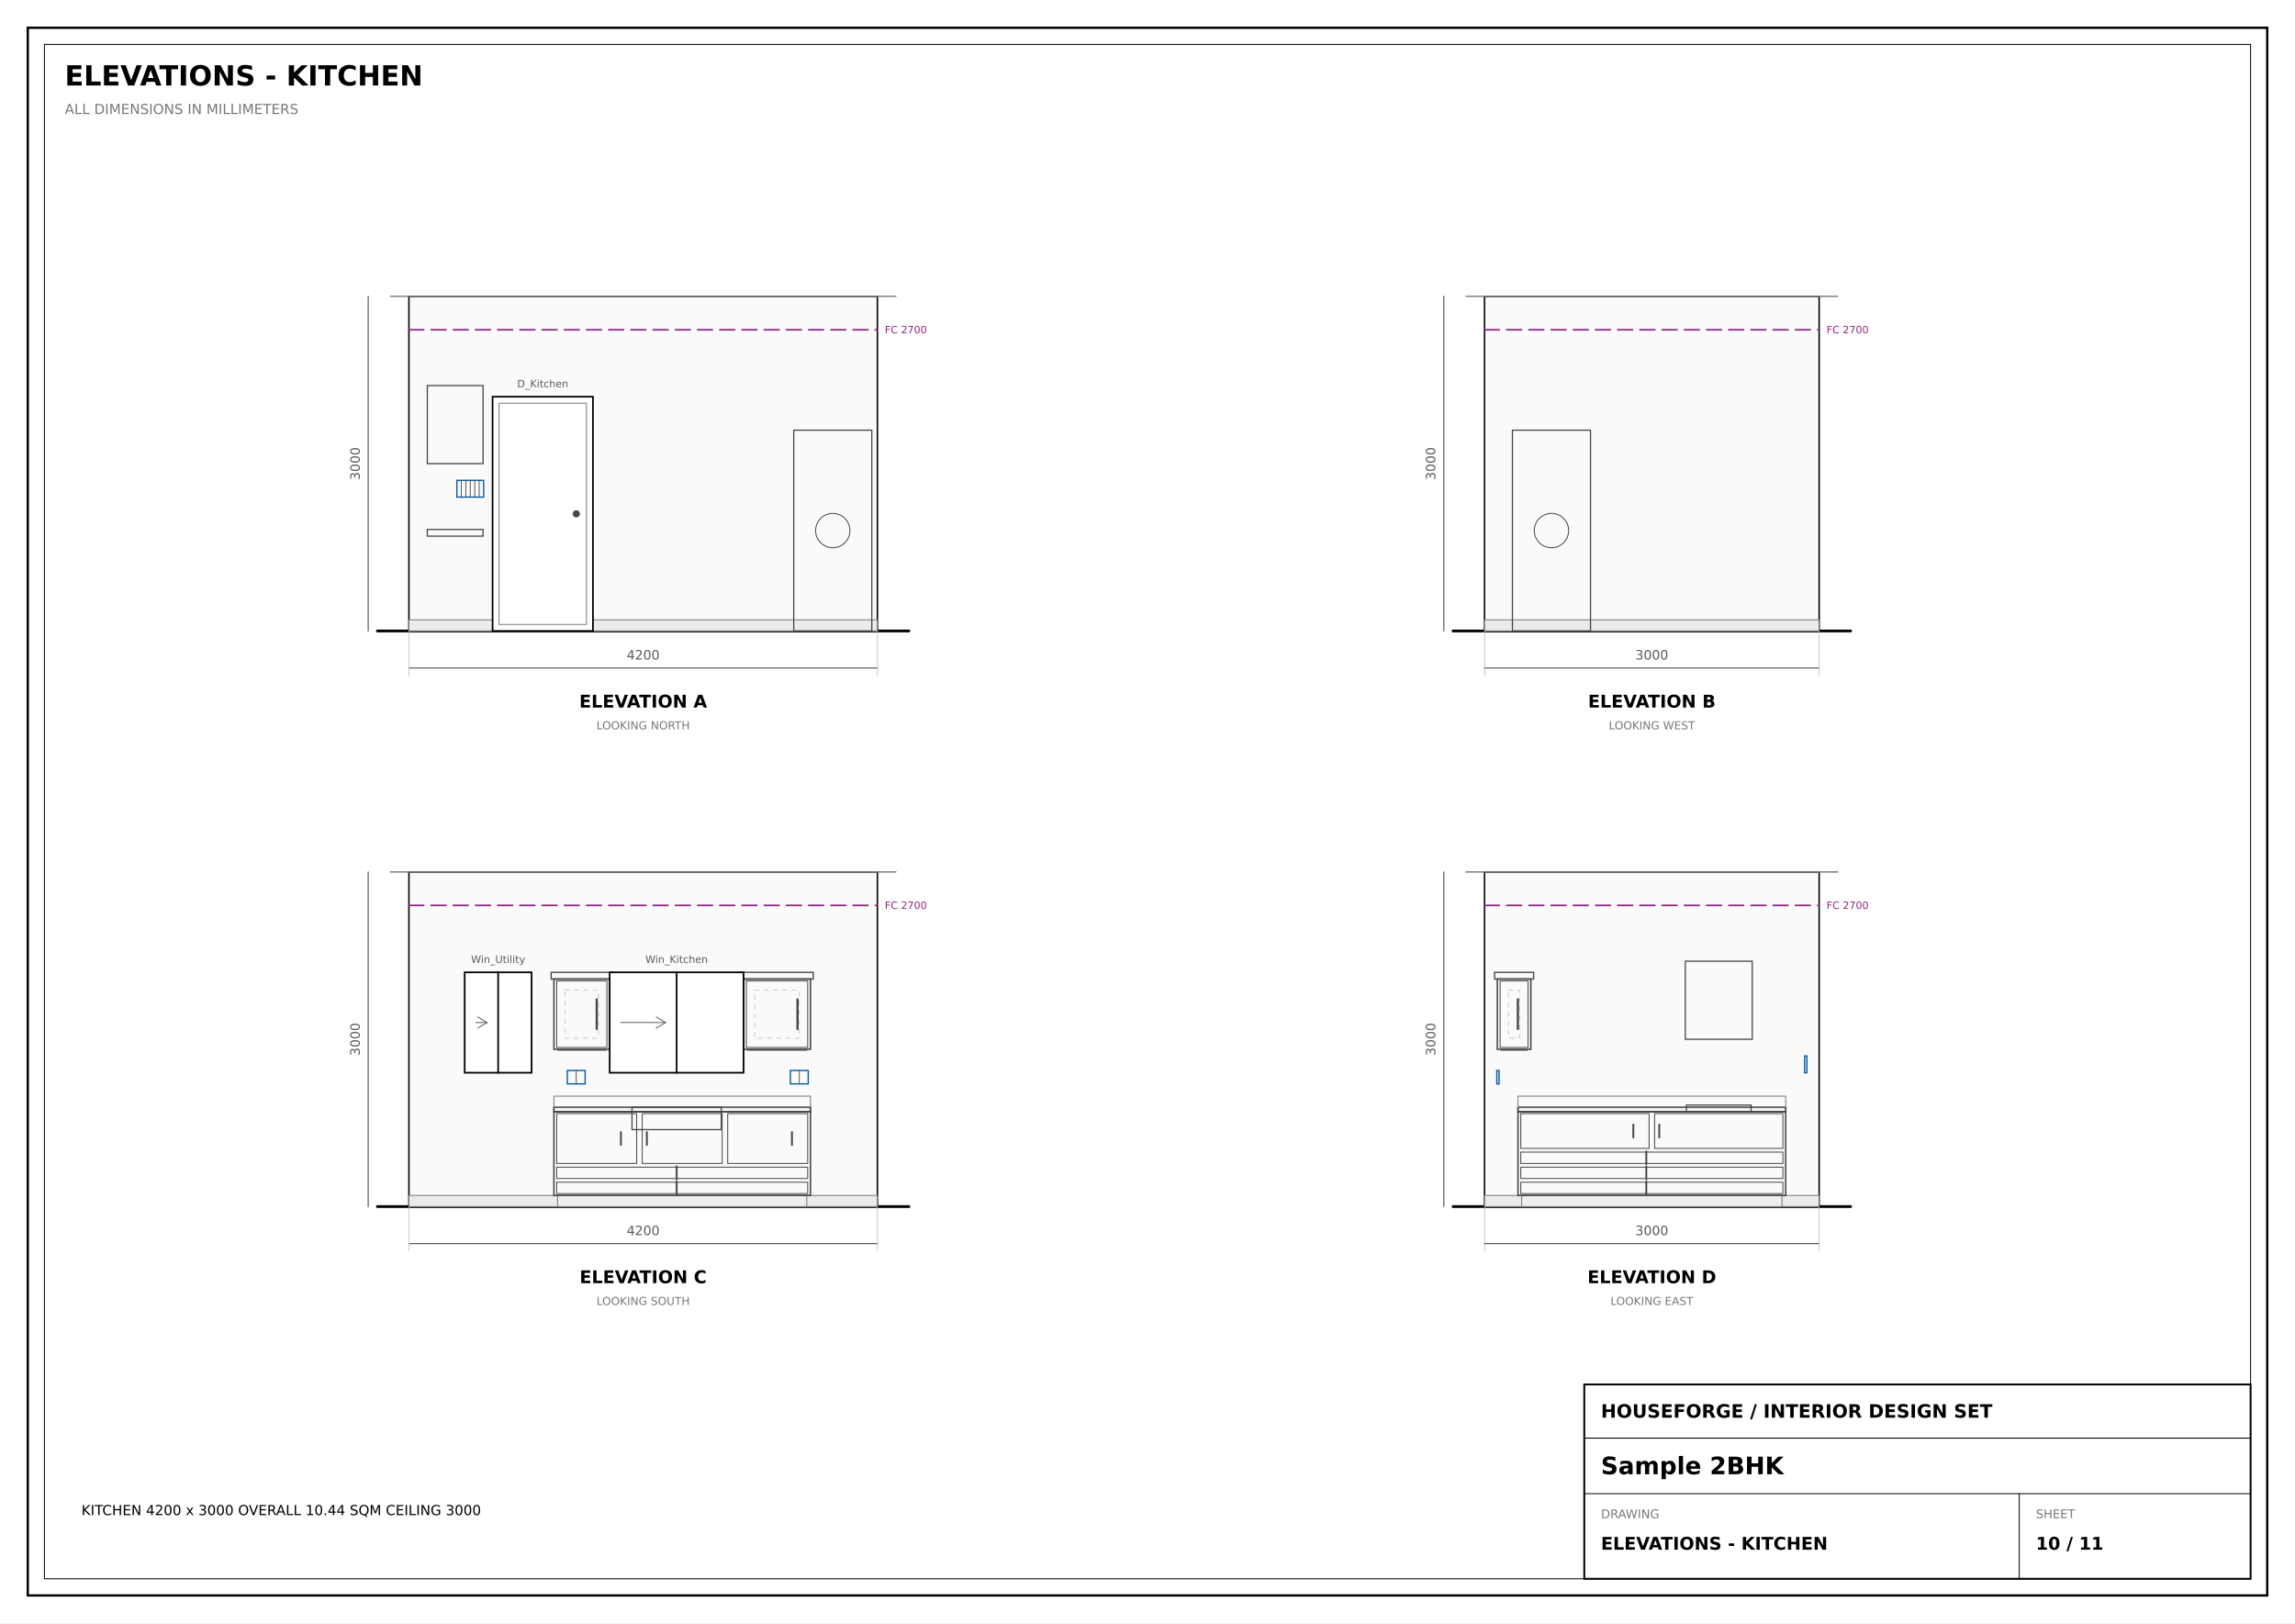
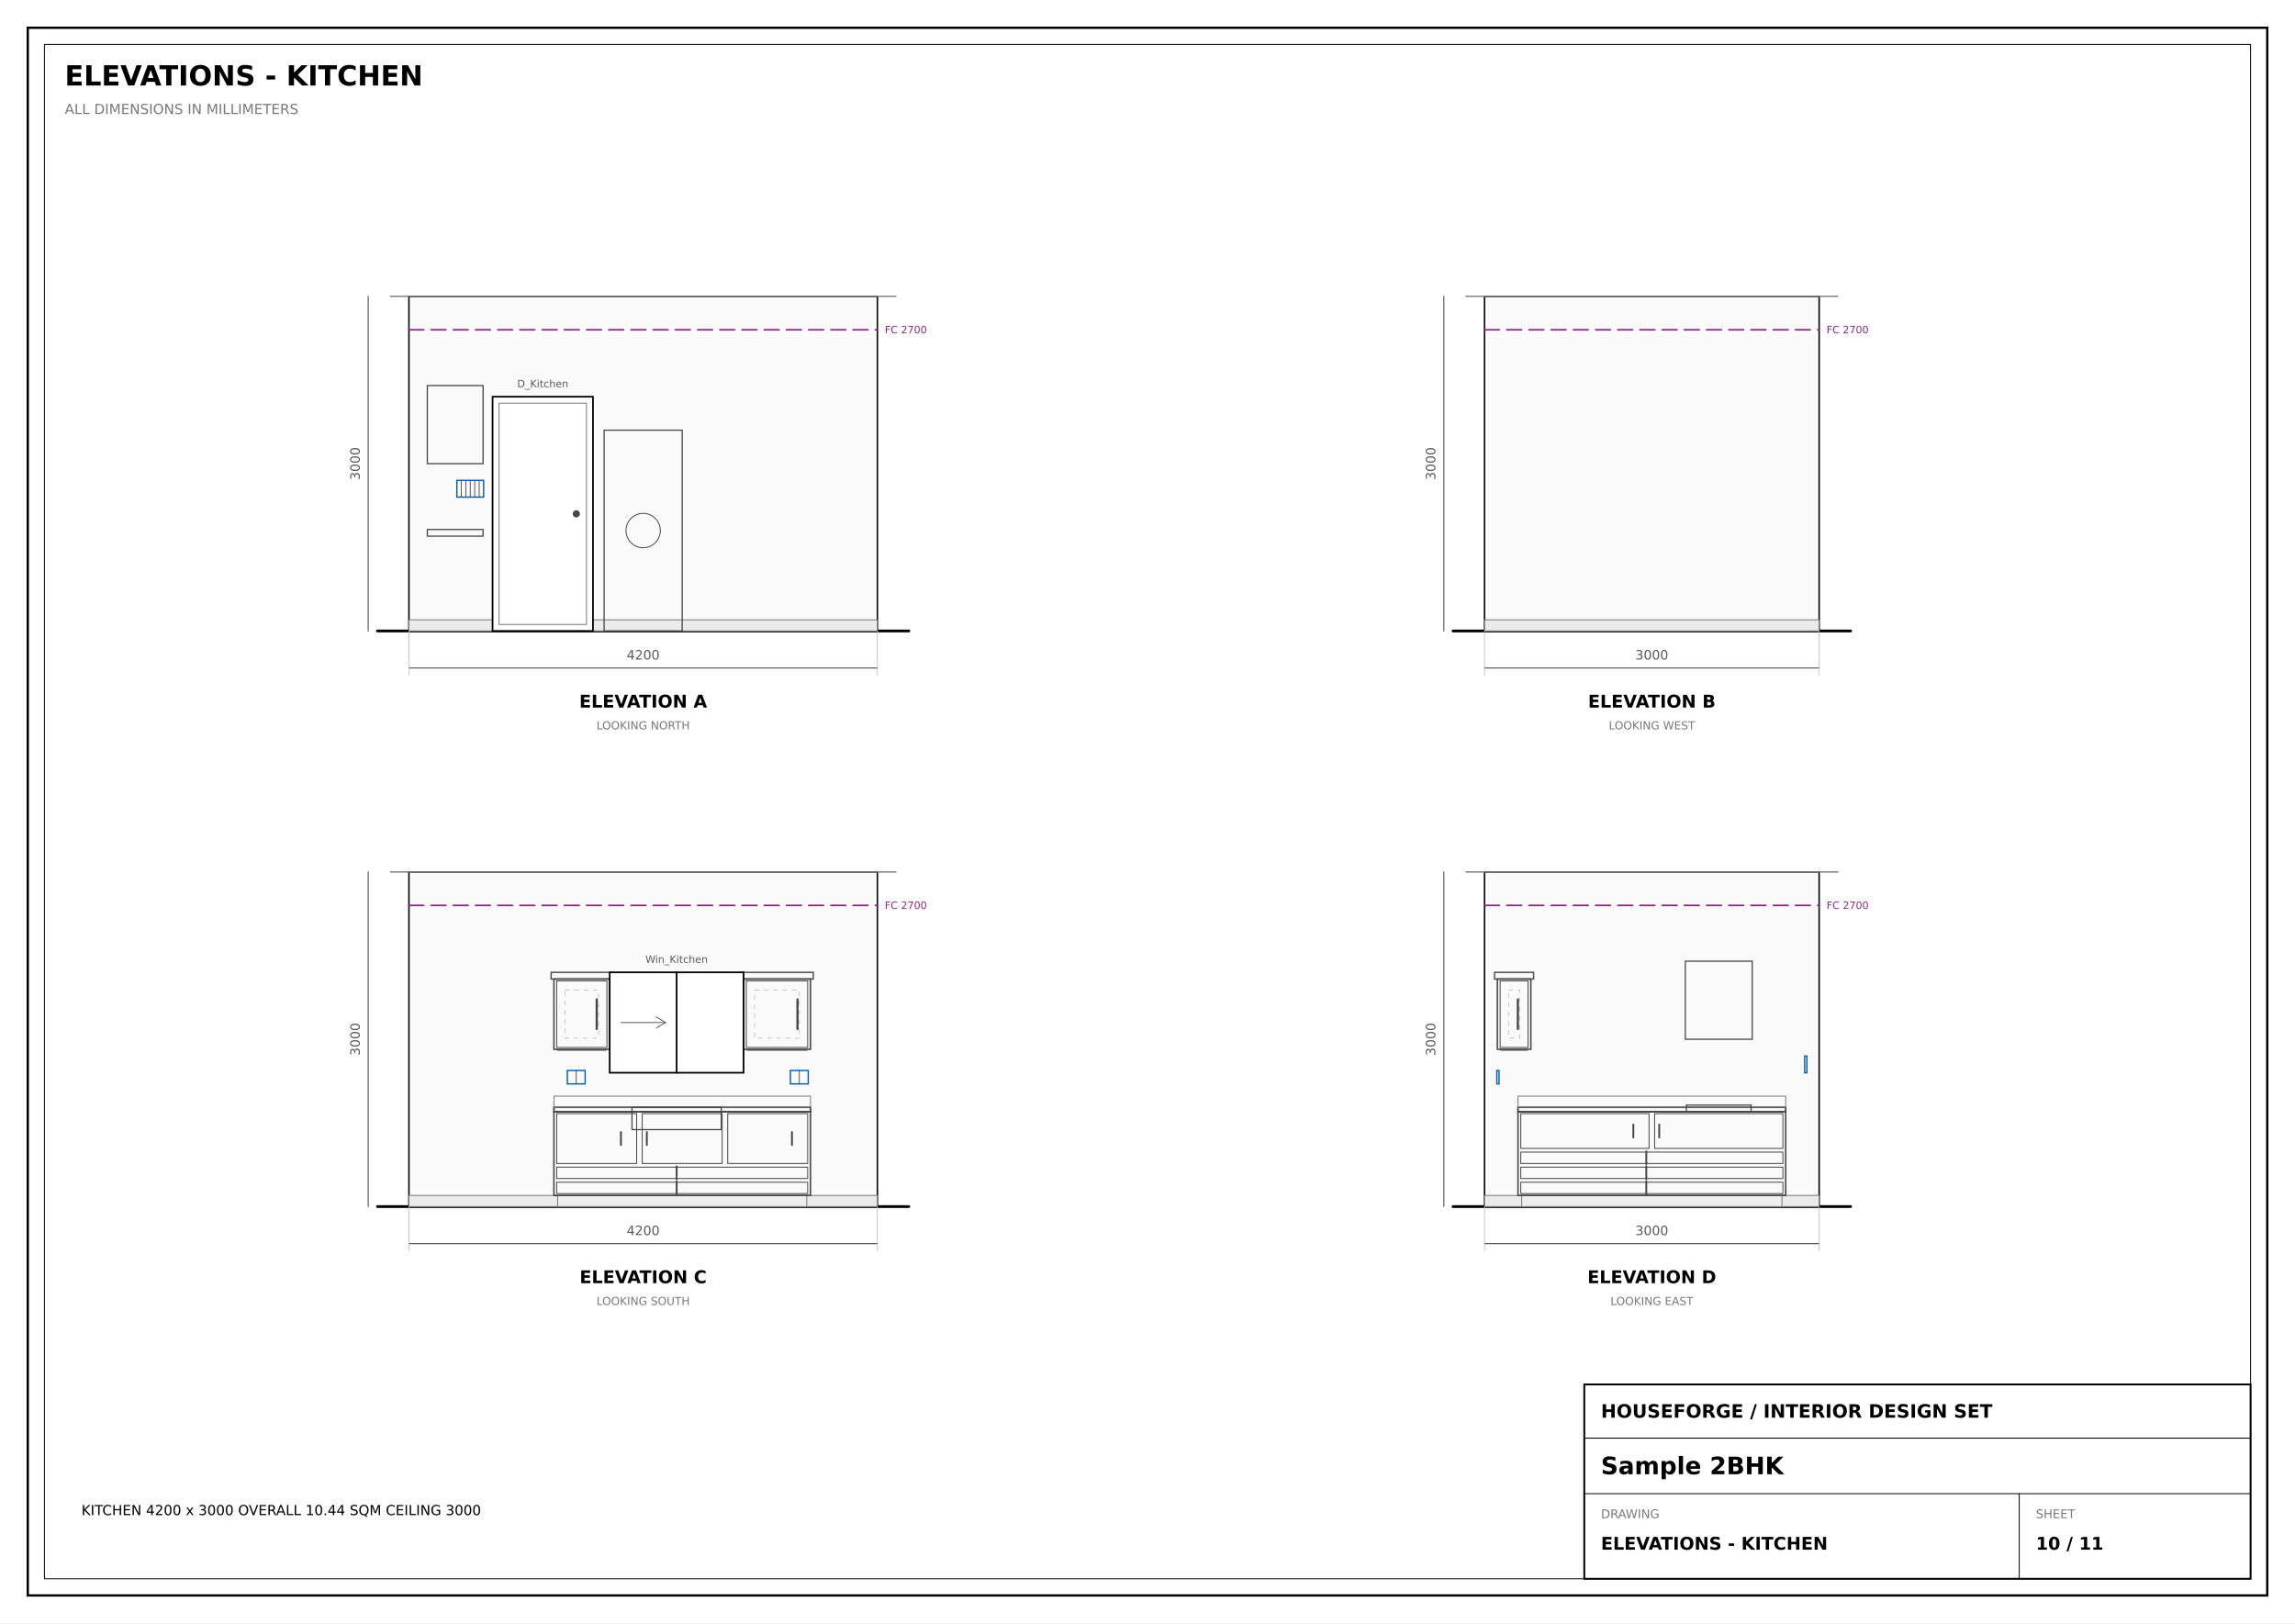
<svg xmlns="http://www.w3.org/2000/svg" width="2480" height="1754" viewBox="0 0 2480 1754">
  <rect width="2480" height="1754" fill="#ffffff" />
  <polygon points="30.00,30.00 2450.00,30.00 2450.00,1724.00 30.00,1724.00" fill="none" stroke="#000000" stroke-width="2.50" />
  <polygon points="48.00,48.00 2432.00,48.00 2432.00,1706.00 48.00,1706.00" fill="none" stroke="#000000" stroke-width="1.00" />
  <polygon points="1712.00,1496.00 2432.00,1496.00 2432.00,1706.00 1712.00,1706.00" fill="#ffffff" stroke="#000000" stroke-width="2.00" />
  <line x1="1712.00" y1="1554.00" x2="2432.00" y2="1554.00" stroke="#000000" stroke-width="1.00" stroke-linecap="round" />
  <line x1="1712.00" y1="1614.00" x2="2432.00" y2="1614.00" stroke="#000000" stroke-width="1.00" stroke-linecap="round" />
  <line x1="2182.00" y1="1614.00" x2="2182.00" y2="1706.00" stroke="#000000" stroke-width="1.00" stroke-linecap="round" />
  <text x="1730.00" y="1525.00" font-family="DejaVu Sans, Arial, sans-serif" font-size="20.00" fill="#000000" text-anchor="start" dominant-baseline="central" font-weight="bold">HOUSEFORGE  /  INTERIOR DESIGN SET</text>
  <text x="1730.00" y="1584.00" font-family="DejaVu Sans, Arial, sans-serif" font-size="26.00" fill="#000000" text-anchor="start" dominant-baseline="central" font-weight="bold">Sample 2BHK</text>
  <text x="1730.00" y="1636.00" font-family="DejaVu Sans, Arial, sans-serif" font-size="13.00" fill="#787878" text-anchor="start" dominant-baseline="central">DRAWING</text>
  <text x="1730.00" y="1668.00" font-family="DejaVu Sans, Arial, sans-serif" font-size="19.00" fill="#000000" text-anchor="start" dominant-baseline="central" font-weight="bold">ELEVATIONS - KITCHEN</text>
  <text x="2200.00" y="1636.00" font-family="DejaVu Sans, Arial, sans-serif" font-size="13.00" fill="#787878" text-anchor="start" dominant-baseline="central">SHEET</text>
  <text x="2200.00" y="1668.00" font-family="DejaVu Sans, Arial, sans-serif" font-size="19.00" fill="#000000" text-anchor="start" dominant-baseline="central" font-weight="bold">10 / 11</text>
  <text x="70.00" y="82.00" font-family="DejaVu Sans, Arial, sans-serif" font-size="30.00" fill="#000000" text-anchor="start" dominant-baseline="central" font-weight="bold">ELEVATIONS - KITCHEN</text>
  <text x="70.00" y="118.00" font-family="DejaVu Sans, Arial, sans-serif" font-size="15.00" fill="#787878" text-anchor="start" dominant-baseline="central">ALL DIMENSIONS IN MILLIMETERS</text>
  <polygon points="441.88,320.20 948.12,320.20 948.12,681.80 441.88,681.80" fill="#fafafa" stroke="#000000" stroke-width="1.60" />
  <line x1="407.88" y1="681.80" x2="982.12" y2="681.80" stroke="#000000" stroke-width="3.00" stroke-linecap="round" />
  <line x1="421.88" y1="320.20" x2="968.12" y2="320.20" stroke="#787878" stroke-width="1.40" stroke-linecap="round" />
  <line x1="441.88" y1="356.36" x2="948.12" y2="356.36" stroke="#8c2882" stroke-width="1.80" stroke-dasharray="16 8" stroke-linecap="round" />
  <text x="956.12" y="356.36" font-family="DejaVu Sans, Arial, sans-serif" font-size="11.00" fill="#8c2882" text-anchor="start" dominant-baseline="central">FC 2700</text>
  <polygon points="441.88,669.75 948.12,669.75 948.12,681.80 441.88,681.80" fill="#ebebeb" stroke="#787878" stroke-width="1.00" />
  <polygon points="461.77,572.11 522.03,572.11 522.03,579.35 461.77,579.35" fill="none" stroke="#464646" stroke-width="1.30" />
  <polygon points="461.77,416.63 522.03,416.63 522.03,501.00 461.77,501.00" fill="none" stroke="#464646" stroke-width="1.30" />
-   <polygon points="857.72,464.84 942.09,464.84 942.09,681.80 857.72,681.80" fill="none" stroke="#464646" stroke-width="1.30" />
-   <circle cx="899.91" cy="573.32" r="18.56" fill="none" stroke="#464646" stroke-width="1.00" />
+   <polygon points="652.81,464.84 737.19,464.84 737.19,681.80 652.81,681.80" fill="none" stroke="#464646" stroke-width="1.30" />
+   <circle cx="695.00" cy="573.32" r="18.56" fill="none" stroke="#464646" stroke-width="1.00" />
  <polygon points="493.71,519.08 522.64,519.08 522.64,537.16 493.71,537.16" fill="none" stroke="#005aaa" stroke-width="1.40" />
  <line x1="498.53" y1="519.08" x2="498.53" y2="537.16" stroke="#464646" stroke-width="0.90" stroke-linecap="round" />
  <line x1="503.35" y1="519.08" x2="503.35" y2="537.16" stroke="#464646" stroke-width="0.90" stroke-linecap="round" />
  <line x1="508.17" y1="519.08" x2="508.17" y2="537.16" stroke="#464646" stroke-width="0.90" stroke-linecap="round" />
  <line x1="512.99" y1="519.08" x2="512.99" y2="537.16" stroke="#464646" stroke-width="0.90" stroke-linecap="round" />
  <line x1="517.82" y1="519.08" x2="517.82" y2="537.16" stroke="#464646" stroke-width="0.90" stroke-linecap="round" />
  <polygon points="532.28,428.68 640.76,428.68 640.76,681.80 532.28,681.80" fill="#ffffff" stroke="#000000" stroke-width="1.80" />
  <polygon points="539.28,435.68 633.76,435.68 633.76,674.80 539.28,674.80" fill="none" stroke="#787878" stroke-width="1.00" />
  <circle cx="622.76" cy="555.24" r="3.40" fill="#464646" stroke="#464646" stroke-width="1.00" />
  <text x="586.52" y="414.68" font-family="DejaVu Sans, Arial, sans-serif" font-size="11.00" fill="#5a5a5a" text-anchor="middle" dominant-baseline="central">D_Kitchen</text>
  <line x1="441.88" y1="721.80" x2="948.12" y2="721.80" stroke="#5a5a5a" stroke-width="1.20" stroke-linecap="round" />
  <line x1="441.88" y1="681.80" x2="441.88" y2="729.80" stroke="#b9b9b9" stroke-width="0.80" stroke-linecap="round" />
  <line x1="948.12" y1="681.80" x2="948.12" y2="729.80" stroke="#b9b9b9" stroke-width="0.80" stroke-linecap="round" />
  <text x="695.00" y="707.80" font-family="DejaVu Sans, Arial, sans-serif" font-size="14.00" fill="#5a5a5a" text-anchor="middle" dominant-baseline="central">4200</text>
  <line x1="397.88" y1="320.20" x2="397.88" y2="681.80" stroke="#5a5a5a" stroke-width="1.20" stroke-linecap="round" />
  <text x="383.88" y="501.00" font-family="DejaVu Sans, Arial, sans-serif" font-size="14.00" fill="#5a5a5a" text-anchor="middle" dominant-baseline="central" transform="rotate(-90.00 383.88 501.00)">3000</text>
  <text x="695.00" y="758.00" font-family="DejaVu Sans, Arial, sans-serif" font-size="19.00" fill="#000000" text-anchor="middle" dominant-baseline="central" font-weight="bold">ELEVATION A</text>
  <text x="695.00" y="784.00" font-family="DejaVu Sans, Arial, sans-serif" font-size="12.00" fill="#787878" text-anchor="middle" dominant-baseline="central">LOOKING NORTH</text>
  <polygon points="1604.20,320.20 1965.80,320.20 1965.80,681.80 1604.20,681.80" fill="#fafafa" stroke="#000000" stroke-width="1.60" />
  <line x1="1570.20" y1="681.80" x2="1999.80" y2="681.80" stroke="#000000" stroke-width="3.00" stroke-linecap="round" />
  <line x1="1584.20" y1="320.20" x2="1985.80" y2="320.20" stroke="#787878" stroke-width="1.40" stroke-linecap="round" />
  <line x1="1604.20" y1="356.36" x2="1965.80" y2="356.36" stroke="#8c2882" stroke-width="1.80" stroke-dasharray="16 8" stroke-linecap="round" />
  <text x="1973.80" y="356.36" font-family="DejaVu Sans, Arial, sans-serif" font-size="11.00" fill="#8c2882" text-anchor="start" dominant-baseline="central">FC 2700</text>
  <polygon points="1604.20,669.75 1965.80,669.75 1965.80,681.80 1604.20,681.80" fill="#ebebeb" stroke="#787878" stroke-width="1.00" />
-   <polygon points="1634.33,464.84 1718.71,464.84 1718.71,681.80 1634.33,681.80" fill="none" stroke="#464646" stroke-width="1.30" />
-   <circle cx="1676.52" cy="573.32" r="18.56" fill="none" stroke="#464646" stroke-width="1.00" />
  <line x1="1604.20" y1="721.80" x2="1965.80" y2="721.80" stroke="#5a5a5a" stroke-width="1.20" stroke-linecap="round" />
  <line x1="1604.20" y1="681.80" x2="1604.20" y2="729.80" stroke="#b9b9b9" stroke-width="0.80" stroke-linecap="round" />
  <line x1="1965.80" y1="681.80" x2="1965.80" y2="729.80" stroke="#b9b9b9" stroke-width="0.80" stroke-linecap="round" />
  <text x="1785.00" y="707.80" font-family="DejaVu Sans, Arial, sans-serif" font-size="14.00" fill="#5a5a5a" text-anchor="middle" dominant-baseline="central">3000</text>
  <line x1="1560.20" y1="320.20" x2="1560.20" y2="681.80" stroke="#5a5a5a" stroke-width="1.20" stroke-linecap="round" />
  <text x="1546.20" y="501.00" font-family="DejaVu Sans, Arial, sans-serif" font-size="14.00" fill="#5a5a5a" text-anchor="middle" dominant-baseline="central" transform="rotate(-90.00 1546.20 501.00)">3000</text>
  <text x="1785.00" y="758.00" font-family="DejaVu Sans, Arial, sans-serif" font-size="19.00" fill="#000000" text-anchor="middle" dominant-baseline="central" font-weight="bold">ELEVATION B</text>
  <text x="1785.00" y="784.00" font-family="DejaVu Sans, Arial, sans-serif" font-size="12.00" fill="#787878" text-anchor="middle" dominant-baseline="central">LOOKING WEST</text>
  <polygon points="441.88,942.20 948.12,942.20 948.12,1303.80 441.88,1303.80" fill="#fafafa" stroke="#000000" stroke-width="1.60" />
  <line x1="407.88" y1="1303.80" x2="982.12" y2="1303.80" stroke="#000000" stroke-width="3.00" stroke-linecap="round" />
  <line x1="421.88" y1="942.20" x2="968.12" y2="942.20" stroke="#787878" stroke-width="1.40" stroke-linecap="round" />
  <line x1="441.88" y1="978.36" x2="948.12" y2="978.36" stroke="#8c2882" stroke-width="1.80" stroke-dasharray="16 8" stroke-linecap="round" />
  <text x="956.12" y="978.36" font-family="DejaVu Sans, Arial, sans-serif" font-size="11.00" fill="#8c2882" text-anchor="start" dominant-baseline="central">FC 2700</text>
  <polygon points="441.88,1291.75 948.12,1291.75 948.12,1303.80 441.88,1303.80" fill="#ebebeb" stroke="#787878" stroke-width="1.00" />
  <polygon points="602.57,1291.75 871.80,1291.75 871.80,1303.80 602.57,1303.80" fill="#eeeeee" stroke="#787878" stroke-width="1.00" />
  <polygon points="598.57,1201.35 875.80,1201.35 875.80,1291.75 598.57,1291.75" fill="none" stroke="#464646" stroke-width="1.60" />
  <polygon points="601.57,1261.20 872.80,1261.20 872.80,1273.47 601.57,1273.47" fill="none" stroke="#464646" stroke-width="1.00" />
  <line x1="731.19" y1="1260.34" x2="731.19" y2="1274.34" stroke="#464646" stroke-width="2.00" stroke-linecap="round" />
  <polygon points="601.57,1277.47 872.80,1277.47 872.80,1289.75 601.57,1289.75" fill="none" stroke="#464646" stroke-width="1.00" />
  <line x1="731.19" y1="1276.61" x2="731.19" y2="1290.61" stroke="#464646" stroke-width="2.00" stroke-linecap="round" />
  <polygon points="601.57,1203.35 687.98,1203.35 687.98,1257.20 601.57,1257.20" fill="none" stroke="#464646" stroke-width="1.00" />
  <line x1="670.98" y1="1223.27" x2="670.98" y2="1237.27" stroke="#464646" stroke-width="2.00" stroke-linecap="round" />
  <polygon points="693.98,1203.35 780.39,1203.35 780.39,1257.20 693.98,1257.20" fill="none" stroke="#464646" stroke-width="1.00" />
  <line x1="698.98" y1="1223.27" x2="698.98" y2="1237.27" stroke="#464646" stroke-width="2.00" stroke-linecap="round" />
  <polygon points="786.39,1203.35 872.80,1203.35 872.80,1257.20 786.39,1257.20" fill="none" stroke="#464646" stroke-width="1.00" />
  <line x1="855.80" y1="1223.27" x2="855.80" y2="1237.27" stroke="#464646" stroke-width="2.00" stroke-linecap="round" />
  <polygon points="598.57,1196.53 875.80,1196.53 875.80,1201.35 598.57,1201.35" fill="none" stroke="#464646" stroke-width="1.80" />
  <polygon points="598.57,1184.47 875.80,1184.47 875.80,1196.53 598.57,1196.53" fill="none" stroke="#787878" stroke-width="1.00" />
  <polygon points="682.95,1196.53 779.37,1196.53 779.37,1220.63 682.95,1220.63" fill="none" stroke="#464646" stroke-width="1.30" />
  <polygon points="807.48,1133.85 871.80,1133.85 871.80,1135.05 807.48,1135.05" fill="#eeeeee" stroke="#787878" stroke-width="1.00" />
  <polygon points="800.48,1050.68 878.80,1050.68 878.80,1057.91 800.48,1057.91" fill="none" stroke="#464646" stroke-width="1.40" />
  <polygon points="803.48,1057.91 875.80,1057.91 875.80,1133.85 803.48,1133.85" fill="none" stroke="#464646" stroke-width="1.60" />
  <polygon points="806.48,1059.91 872.80,1059.91 872.80,1131.85 806.48,1131.85" fill="none" stroke="#464646" stroke-width="1.00" />
  <polygon points="815.48,1069.91 863.80,1069.91 863.80,1121.85 815.48,1121.85" fill="none" stroke="#b9b9b9" stroke-width="0.80" stroke-dasharray="5 5" />
  <line x1="861.80" y1="1079.88" x2="861.80" y2="1111.88" stroke="#464646" stroke-width="2.40" stroke-linecap="round" />
  <polygon points="602.57,1133.85 654.84,1133.85 654.84,1135.05 602.57,1135.05" fill="#eeeeee" stroke="#787878" stroke-width="1.00" />
  <polygon points="595.57,1050.68 661.84,1050.68 661.84,1057.91 595.57,1057.91" fill="none" stroke="#464646" stroke-width="1.40" />
  <polygon points="598.57,1057.91 658.84,1057.91 658.84,1133.85 598.57,1133.85" fill="none" stroke="#464646" stroke-width="1.60" />
  <polygon points="601.57,1059.91 655.84,1059.91 655.84,1131.85 601.57,1131.85" fill="none" stroke="#464646" stroke-width="1.00" />
  <polygon points="610.57,1069.91 646.84,1069.91 646.84,1121.85 610.57,1121.85" fill="none" stroke="#b9b9b9" stroke-width="0.80" stroke-dasharray="5 5" />
  <line x1="644.84" y1="1079.88" x2="644.84" y2="1111.88" stroke="#464646" stroke-width="2.40" stroke-linecap="round" />
  <polygon points="854.10,1156.75 873.39,1156.75 873.39,1171.21 854.10,1171.21" fill="none" stroke="#005aaa" stroke-width="1.40" />
  <line x1="863.75" y1="1156.75" x2="863.75" y2="1171.21" stroke="#464646" stroke-width="0.90" stroke-linecap="round" />
  <polygon points="613.04,1156.75 632.32,1156.75 632.32,1171.21 613.04,1171.21" fill="none" stroke="#005aaa" stroke-width="1.40" />
  <line x1="622.68" y1="1156.75" x2="622.68" y2="1171.21" stroke="#464646" stroke-width="0.90" stroke-linecap="round" />
  <polygon points="658.84,1050.68 803.48,1050.68 803.48,1159.16 658.84,1159.16" fill="#ffffff" stroke="#000000" stroke-width="1.80" />
  <line x1="731.16" y1="1050.68" x2="731.16" y2="1159.16" stroke="#000000" stroke-width="1.80" stroke-linecap="round" />
  <line x1="670.84" y1="1104.92" x2="719.16" y2="1104.92" stroke="#5a5a5a" stroke-width="1.00" stroke-linecap="round" />
  <line x1="719.16" y1="1104.92" x2="709.16" y2="1098.92" stroke="#5a5a5a" stroke-width="1.00" stroke-linecap="round" />
  <line x1="719.16" y1="1104.92" x2="709.16" y2="1110.92" stroke="#5a5a5a" stroke-width="1.00" stroke-linecap="round" />
  <text x="731.16" y="1036.68" font-family="DejaVu Sans, Arial, sans-serif" font-size="11.00" fill="#5a5a5a" text-anchor="middle" dominant-baseline="central">Win_Kitchen</text>
-   <polygon points="502.15,1050.68 574.47,1050.68 574.47,1159.16 502.15,1159.16" fill="#ffffff" stroke="#000000" stroke-width="1.80" />
-   <line x1="538.31" y1="1050.68" x2="538.31" y2="1159.16" stroke="#000000" stroke-width="1.80" stroke-linecap="round" />
-   <line x1="514.15" y1="1104.92" x2="526.31" y2="1104.92" stroke="#5a5a5a" stroke-width="1.00" stroke-linecap="round" />
-   <line x1="526.31" y1="1104.92" x2="516.31" y2="1098.92" stroke="#5a5a5a" stroke-width="1.00" stroke-linecap="round" />
-   <line x1="526.31" y1="1104.92" x2="516.31" y2="1110.92" stroke="#5a5a5a" stroke-width="1.00" stroke-linecap="round" />
-   <text x="538.31" y="1036.68" font-family="DejaVu Sans, Arial, sans-serif" font-size="11.00" fill="#5a5a5a" text-anchor="middle" dominant-baseline="central">Win_Utility</text>
  <line x1="441.88" y1="1343.80" x2="948.12" y2="1343.80" stroke="#5a5a5a" stroke-width="1.20" stroke-linecap="round" />
  <line x1="441.88" y1="1303.80" x2="441.88" y2="1351.80" stroke="#b9b9b9" stroke-width="0.80" stroke-linecap="round" />
  <line x1="948.12" y1="1303.80" x2="948.12" y2="1351.80" stroke="#b9b9b9" stroke-width="0.80" stroke-linecap="round" />
  <text x="695.00" y="1329.80" font-family="DejaVu Sans, Arial, sans-serif" font-size="14.00" fill="#5a5a5a" text-anchor="middle" dominant-baseline="central">4200</text>
  <line x1="397.88" y1="942.20" x2="397.88" y2="1303.80" stroke="#5a5a5a" stroke-width="1.20" stroke-linecap="round" />
  <text x="383.88" y="1123.00" font-family="DejaVu Sans, Arial, sans-serif" font-size="14.00" fill="#5a5a5a" text-anchor="middle" dominant-baseline="central" transform="rotate(-90.00 383.88 1123.00)">3000</text>
  <text x="695.00" y="1380.00" font-family="DejaVu Sans, Arial, sans-serif" font-size="19.00" fill="#000000" text-anchor="middle" dominant-baseline="central" font-weight="bold">ELEVATION C</text>
  <text x="695.00" y="1406.00" font-family="DejaVu Sans, Arial, sans-serif" font-size="12.00" fill="#787878" text-anchor="middle" dominant-baseline="central">LOOKING SOUTH</text>
  <polygon points="1604.20,942.20 1965.80,942.20 1965.80,1303.80 1604.20,1303.80" fill="#fafafa" stroke="#000000" stroke-width="1.60" />
  <line x1="1570.20" y1="1303.80" x2="1999.80" y2="1303.80" stroke="#000000" stroke-width="3.00" stroke-linecap="round" />
  <line x1="1584.20" y1="942.20" x2="1985.80" y2="942.20" stroke="#787878" stroke-width="1.40" stroke-linecap="round" />
  <line x1="1604.20" y1="978.36" x2="1965.80" y2="978.36" stroke="#8c2882" stroke-width="1.80" stroke-dasharray="16 8" stroke-linecap="round" />
  <text x="1973.80" y="978.36" font-family="DejaVu Sans, Arial, sans-serif" font-size="11.00" fill="#8c2882" text-anchor="start" dominant-baseline="central">FC 2700</text>
  <polygon points="1604.20,1291.75 1965.80,1291.75 1965.80,1303.80 1604.20,1303.80" fill="#ebebeb" stroke="#787878" stroke-width="1.00" />
  <polygon points="1622.06,1133.85 1650.22,1133.85 1650.22,1135.05 1622.06,1135.05" fill="#eeeeee" stroke="#787878" stroke-width="1.00" />
  <polygon points="1615.06,1050.68 1657.22,1050.68 1657.22,1057.91 1615.06,1057.91" fill="none" stroke="#464646" stroke-width="1.40" />
  <polygon points="1618.06,1057.91 1654.22,1057.91 1654.22,1133.85 1618.06,1133.85" fill="none" stroke="#464646" stroke-width="1.60" />
  <polygon points="1621.06,1059.91 1651.22,1059.91 1651.22,1131.85 1621.06,1131.85" fill="none" stroke="#464646" stroke-width="1.00" />
  <polygon points="1630.06,1069.91 1642.22,1069.91 1642.22,1121.85 1630.06,1121.85" fill="none" stroke="#b9b9b9" stroke-width="0.80" stroke-dasharray="5 5" />
  <line x1="1640.22" y1="1079.88" x2="1640.22" y2="1111.88" stroke="#464646" stroke-width="2.40" stroke-linecap="round" />
  <polygon points="1617.46,1156.75 1619.87,1156.75 1619.87,1171.21 1617.46,1171.21" fill="none" stroke="#005aaa" stroke-width="1.40" />
  <polygon points="1950.13,1141.08 1952.54,1141.08 1952.54,1159.16 1950.13,1159.16" fill="none" stroke="#005aaa" stroke-width="1.40" />
  <polygon points="1644.36,1291.75 1925.64,1291.75 1925.64,1303.80 1644.36,1303.80" fill="#eeeeee" stroke="#787878" stroke-width="1.00" />
  <polygon points="1640.36,1201.35 1929.64,1201.35 1929.64,1291.75 1640.36,1291.75" fill="none" stroke="#464646" stroke-width="1.60" />
  <polygon points="1643.36,1244.93 1926.64,1244.93 1926.64,1257.20 1643.36,1257.20" fill="none" stroke="#464646" stroke-width="1.00" />
  <line x1="1779.00" y1="1244.07" x2="1779.00" y2="1258.07" stroke="#464646" stroke-width="2.00" stroke-linecap="round" />
  <polygon points="1643.36,1261.20 1926.64,1261.20 1926.64,1273.47 1643.36,1273.47" fill="none" stroke="#464646" stroke-width="1.00" />
  <line x1="1779.00" y1="1260.34" x2="1779.00" y2="1274.34" stroke="#464646" stroke-width="2.00" stroke-linecap="round" />
  <polygon points="1643.36,1277.47 1926.64,1277.47 1926.64,1289.75 1643.36,1289.75" fill="none" stroke="#464646" stroke-width="1.00" />
  <line x1="1779.00" y1="1276.61" x2="1779.00" y2="1290.61" stroke="#464646" stroke-width="2.00" stroke-linecap="round" />
  <polygon points="1643.36,1203.35 1782.00,1203.35 1782.00,1240.93 1643.36,1240.93" fill="none" stroke="#464646" stroke-width="1.00" />
  <line x1="1765.00" y1="1215.14" x2="1765.00" y2="1229.14" stroke="#464646" stroke-width="2.00" stroke-linecap="round" />
  <polygon points="1788.00,1203.35 1926.64,1203.35 1926.64,1240.93 1788.00,1240.93" fill="none" stroke="#464646" stroke-width="1.00" />
  <line x1="1793.00" y1="1215.14" x2="1793.00" y2="1229.14" stroke="#464646" stroke-width="2.00" stroke-linecap="round" />
  <polygon points="1640.36,1196.53 1929.64,1196.53 1929.64,1201.35 1640.36,1201.35" fill="none" stroke="#464646" stroke-width="1.80" />
  <polygon points="1640.36,1184.47 1929.64,1184.47 1929.64,1196.53 1640.36,1196.53" fill="none" stroke="#787878" stroke-width="1.00" />
  <polygon points="1822.37,1194.11 1892.27,1194.11 1892.27,1201.35 1822.37,1201.35" fill="none" stroke="#464646" stroke-width="1.30" />
  <polygon points="1821.16,1038.63 1893.48,1038.63 1893.48,1123.00 1821.16,1123.00" fill="none" stroke="#464646" stroke-width="1.30" />
  <line x1="1604.20" y1="1343.80" x2="1965.80" y2="1343.80" stroke="#5a5a5a" stroke-width="1.20" stroke-linecap="round" />
  <line x1="1604.20" y1="1303.80" x2="1604.20" y2="1351.80" stroke="#b9b9b9" stroke-width="0.80" stroke-linecap="round" />
  <line x1="1965.80" y1="1303.80" x2="1965.80" y2="1351.80" stroke="#b9b9b9" stroke-width="0.80" stroke-linecap="round" />
  <text x="1785.00" y="1329.80" font-family="DejaVu Sans, Arial, sans-serif" font-size="14.00" fill="#5a5a5a" text-anchor="middle" dominant-baseline="central">3000</text>
  <line x1="1560.20" y1="942.20" x2="1560.20" y2="1303.80" stroke="#5a5a5a" stroke-width="1.20" stroke-linecap="round" />
  <text x="1546.20" y="1123.00" font-family="DejaVu Sans, Arial, sans-serif" font-size="14.00" fill="#5a5a5a" text-anchor="middle" dominant-baseline="central" transform="rotate(-90.00 1546.20 1123.00)">3000</text>
  <text x="1785.00" y="1380.00" font-family="DejaVu Sans, Arial, sans-serif" font-size="19.00" fill="#000000" text-anchor="middle" dominant-baseline="central" font-weight="bold">ELEVATION D</text>
  <text x="1785.00" y="1406.00" font-family="DejaVu Sans, Arial, sans-serif" font-size="12.00" fill="#787878" text-anchor="middle" dominant-baseline="central">LOOKING EAST</text>
  <text x="88.00" y="1632.00" font-family="DejaVu Sans, Arial, sans-serif" font-size="15.00" fill="#000000" text-anchor="start" dominant-baseline="central">KITCHEN   4200 x 3000 OVERALL   10.44 SQM   CEILING 3000</text>
</svg>
